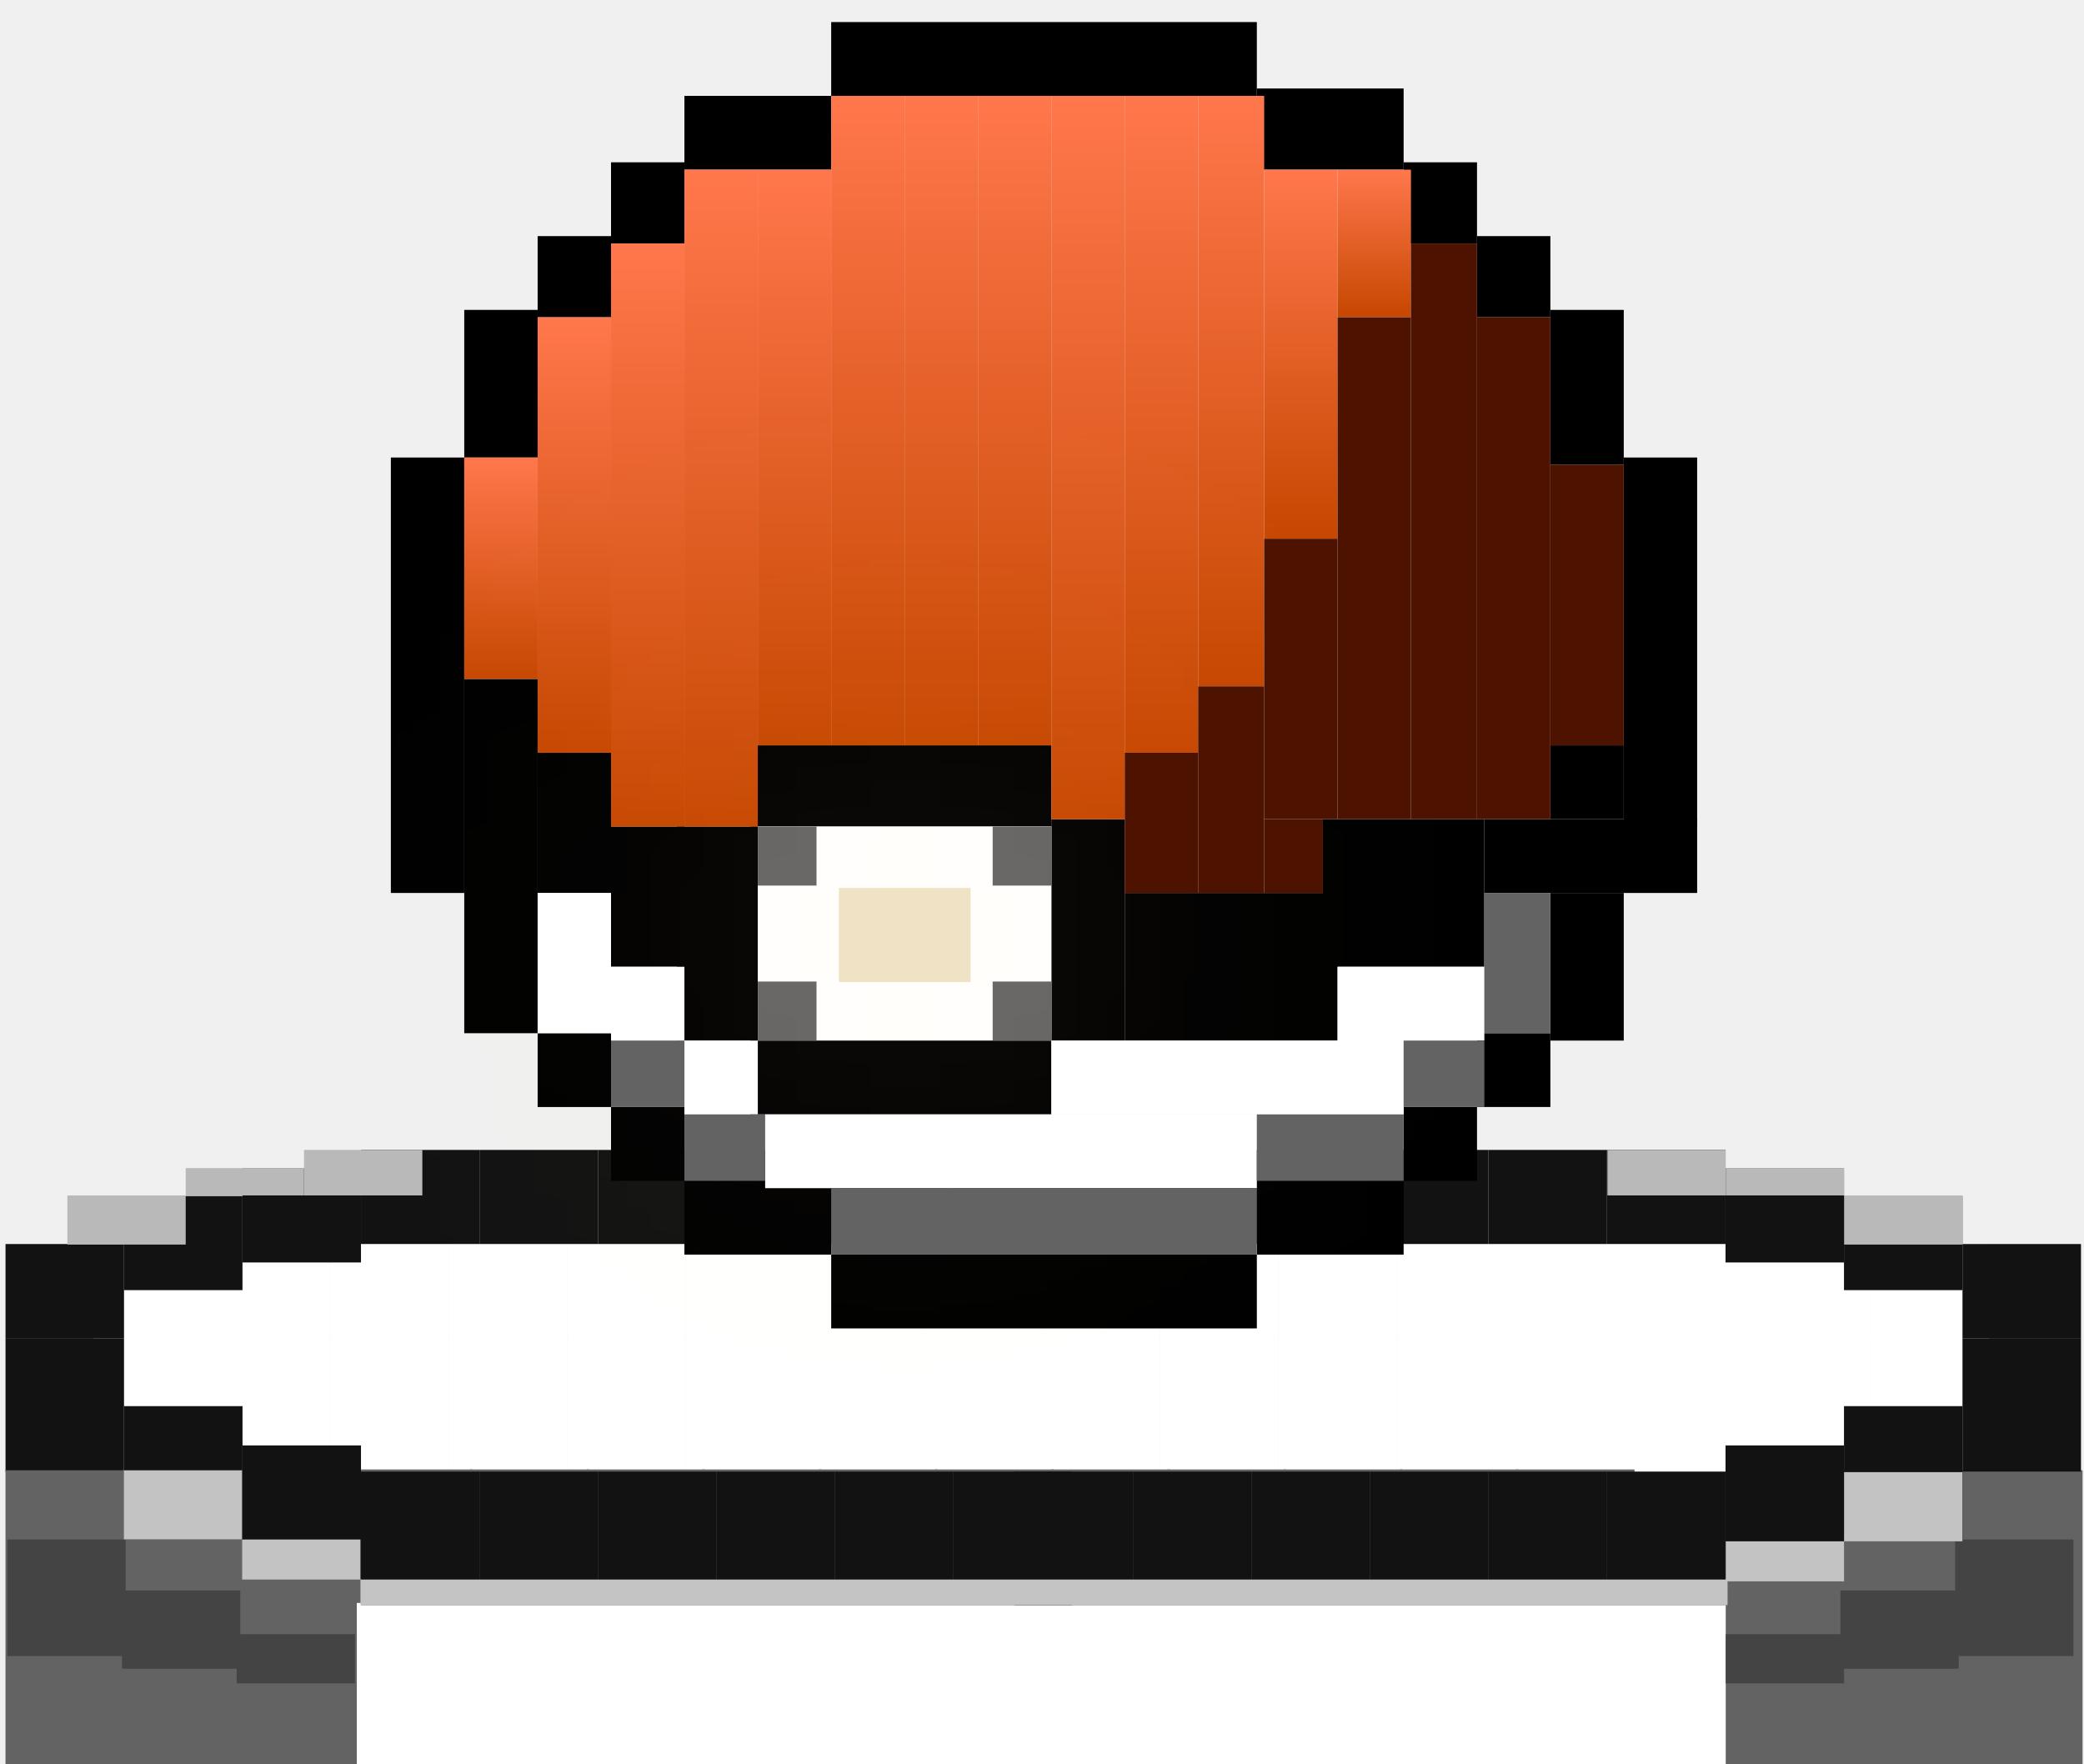
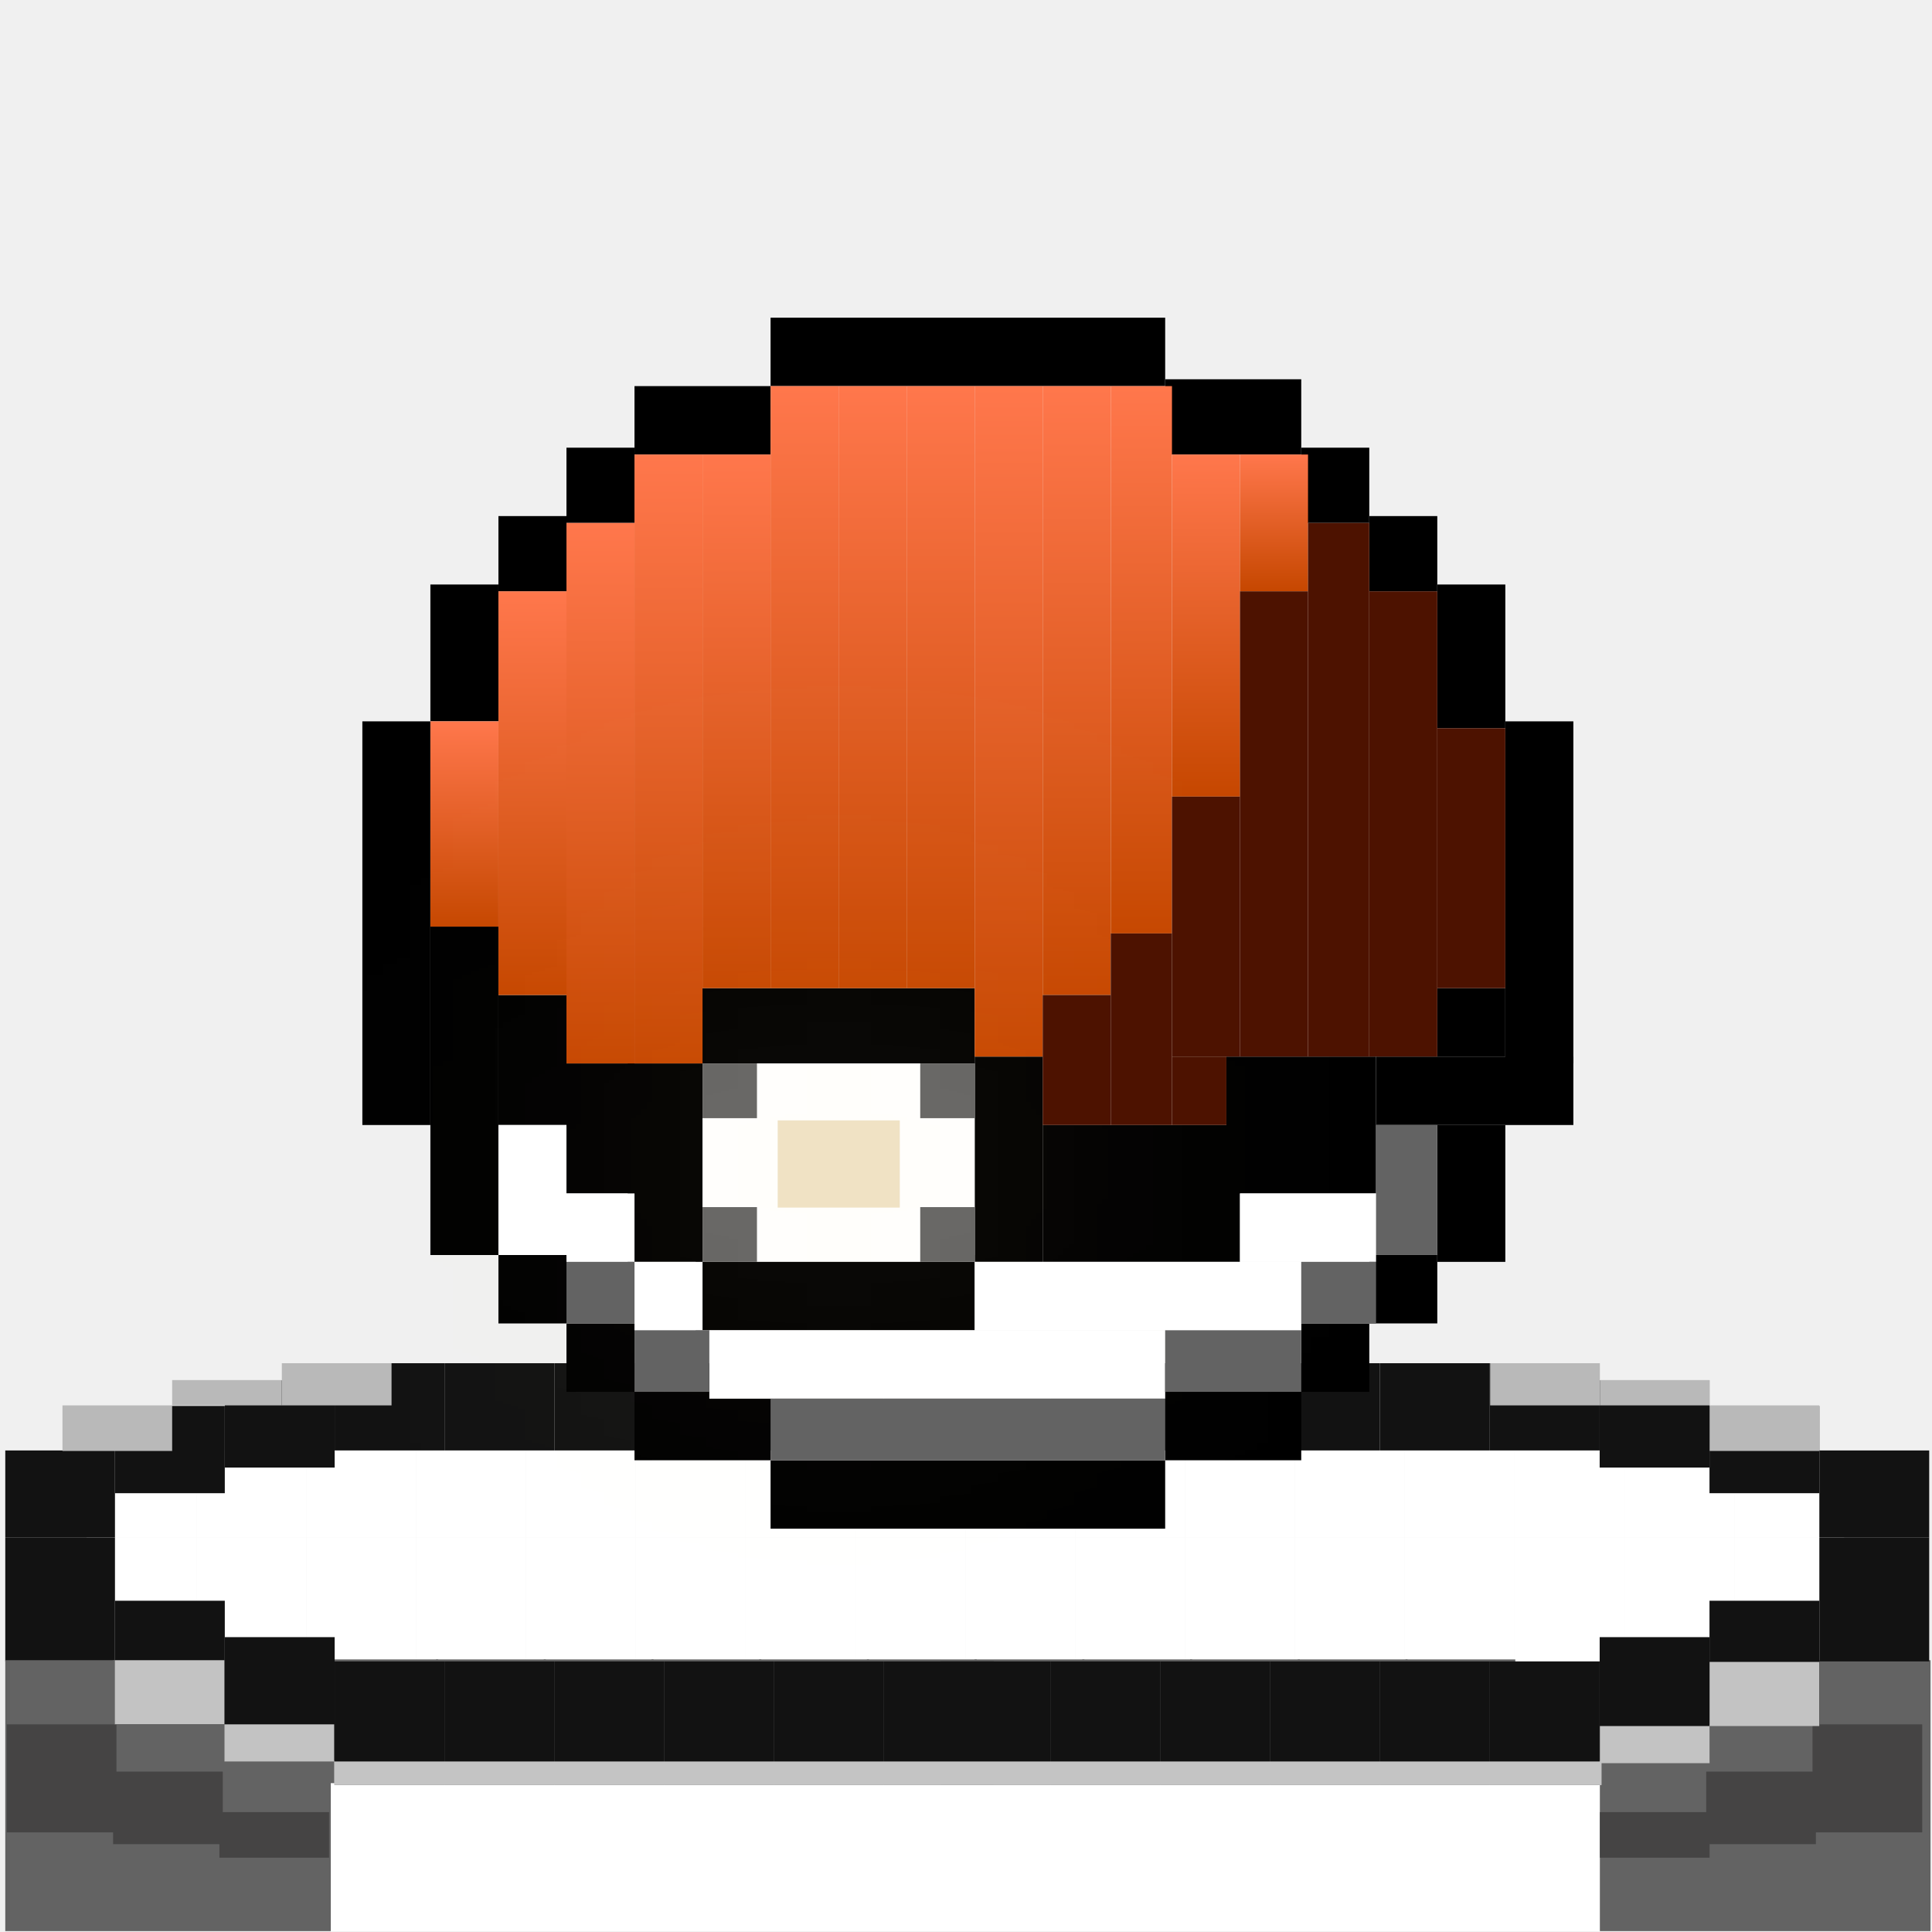
- <svg xmlns="http://www.w3.org/2000/svg" width="65" height="55" viewBox="0 0 65 55" fill="none">
-   <path d="M28.784 41.733H25.088V45.896H28.784V41.733Z" fill="white" />
-   <path d="M32.48 41.733H28.784V45.896H32.48V41.733Z" fill="white" />
-   <path d="M36.175 41.733H32.479V45.896H36.175V41.733Z" fill="white" />
-   <path d="M39.871 41.733H36.175V45.896H39.871V41.733Z" fill="white" />
-   <path d="M43.566 41.733H39.871V45.896H43.566V41.733Z" fill="white" />
-   <path d="M47.262 41.733H43.566V45.896H47.262V41.733Z" fill="white" />
-   <path d="M50.958 41.733H47.262V45.896H50.958V41.733Z" fill="white" />
-   <path d="M54.653 41.733H50.958V45.896H54.653V41.733Z" fill="white" />
-   <path d="M58.349 41.733H54.653V45.896H58.349V41.733Z" fill="white" />
-   <path d="M62.044 41.733H58.349V45.896H62.044V41.733Z" fill="white" />
-   <path d="M25.088 41.733H21.392V45.896H25.088V41.733Z" fill="white" />
-   <path d="M21.392 41.733H17.697V45.896H21.392V41.733Z" fill="white" />
-   <path d="M17.697 41.733H14.001V45.896H17.697V41.733Z" fill="white" />
-   <path d="M14.001 41.733H10.306V45.896H14.001V41.733Z" fill="white" />
-   <path d="M10.306 41.733H6.61V45.896H10.306V41.733Z" fill="white" />
-   <path d="M6.61 41.733H2.914V45.896H6.61V41.733Z" fill="white" />
-   <path d="M3.868 41.733H0.172V45.896H3.868V41.733Z" fill="#121212" />
-   <path d="M53.883 45.856H11.072V55.054H53.883V45.856Z" fill="white" />
-   <path d="M3.862 45.856H0.171V55.054H3.862V45.856Z" fill="#636363" />
-   <path d="M11.129 45.856H7.439V55.054H11.129V45.856Z" fill="#636363" />
-   <path d="M18.364 45.83H14.669V49.992H18.364V45.83Z" fill="#636363" />
-   <path d="M25.613 45.83H21.917V49.992H25.613V45.83Z" fill="#636363" />
-   <path d="M32.861 45.83H29.165V49.992H32.861V45.83Z" fill="#636363" />
-   <path d="M40.109 45.83H36.414V49.992H40.109V45.83Z" fill="#636363" />
-   <path d="M47.357 45.83H43.662V49.992H47.357V45.83Z" fill="#636363" />
-   <path d="M64.955 45.856H58.141V55.225H64.955V45.856Z" fill="#636363" />
-   <path d="M7.495 45.856H3.805V55.054H7.495V45.856Z" fill="#636363" />
-   <path d="M7.495 49.604H3.805V52.045H7.495V49.604Z" fill="#454444" />
-   <path d="M11.072 50.967H7.382V52.5H11.072V50.967Z" fill="#454444" />
-   <path d="M3.918 48.014H0.228V51.648H3.918V48.014Z" fill="#454444" />
-   <path d="M14.74 45.83H11.045V49.992H14.74V45.83Z" fill="#636363" />
-   <path d="M21.988 45.83H18.293V49.992H21.988V45.83Z" fill="#636363" />
-   <path d="M29.237 45.83H25.541V49.992H29.237V45.83Z" fill="#636363" />
-   <path d="M36.485 45.83H32.789V49.992H36.485V45.83Z" fill="#636363" />
-   <path d="M43.733 45.83H40.038V49.992H43.733V45.83Z" fill="#636363" />
-   <path d="M50.981 45.83H47.286V49.992H50.981V45.83Z" fill="#636363" />
-   <path d="M58.255 45.856H53.826V55.054H58.255V45.856Z" fill="#636363" />
-   <path d="M57.403 49.604H61.094V52.045H57.403V49.604Z" fill="#454444" />
-   <path d="M53.826 50.967H57.517V52.5H53.826V50.967Z" fill="#454444" />
-   <path d="M60.98 48.014H64.671V51.648H60.98V48.014Z" fill="#454444" />
-   <path d="M7.564 43.855H3.868V48.018H7.564V43.855Z" fill="#121212" />
-   <path d="M7.552 45.856H3.862V48.014H7.552V45.856Z" fill="#C3C3C3" />
-   <path d="M11.259 45.08H7.563V49.242H11.259V45.08Z" fill="#121212" />
-   <path d="M11.243 48.014H7.552V49.263H11.243V48.014Z" fill="#C3C3C3" />
-   <path d="M14.955 45.896H11.259V50.058H14.955V45.896Z" fill="#121212" />
-   <path d="M18.651 45.896H14.955V50.058H18.651V45.896Z" fill="#121212" />
-   <path d="M22.346 45.896H18.651V50.058H22.346V45.896Z" fill="#121212" />
-   <path d="M26.042 45.896H22.346V50.058H26.042V45.896Z" fill="#121212" />
-   <path d="M29.737 45.896H26.042V50.058H29.737V45.896Z" fill="#121212" />
-   <path d="M33.433 45.896H29.737V50.058H33.433V45.896Z" fill="#121212" />
-   <path d="M61.21 41.733H64.906V45.896H61.21V41.733Z" fill="#121212" />
-   <path d="M57.514 43.855H61.21V48.018H57.514V43.855Z" fill="#121212" />
-   <path d="M53.819 45.08H57.514V49.242H53.819V45.08Z" fill="#121212" />
-   <path d="M50.123 45.896H53.819V50.058H50.123V45.896Z" fill="#121212" />
-   <path d="M46.427 45.896H50.123V50.058H46.427V45.896Z" fill="#121212" />
-   <path d="M42.732 45.896H46.427V50.058H42.732V45.896Z" fill="#121212" />
-   <path d="M39.036 45.896H42.732V50.058H39.036V45.896Z" fill="#121212" />
-   <path d="M35.34 45.896H39.036V50.058H35.34V45.896Z" fill="#121212" />
-   <path d="M31.645 45.896H35.341V50.058H31.645V45.896Z" fill="#121212" />
-   <path d="M53.883 49.263H11.243V50.058H53.883V49.263Z" fill="#C4C4C4" />
-   <path d="M57.517 45.913H61.207V48.071H57.517V45.913Z" fill="#C3C3C3" />
-   <path d="M53.826 48.071H57.517V49.32H53.826V48.071Z" fill="#C3C3C3" />
-   <path d="M28.784 41.733H25.088V38.799H28.784V41.733Z" fill="white" />
-   <path d="M32.479 41.733H28.784V38.799H32.479V41.733Z" fill="white" />
-   <path d="M36.175 41.733H32.479V38.799H36.175V41.733Z" fill="white" />
-   <path d="M39.87 41.733H36.175V38.799H39.87V41.733Z" fill="white" />
-   <path d="M43.566 41.733H39.871V38.799H43.566V41.733Z" fill="white" />
-   <path d="M47.262 41.733H43.566V38.799H47.262V41.733Z" fill="white" />
-   <path d="M50.958 41.733H47.262V38.799H50.958V41.733Z" fill="white" />
-   <path d="M54.653 41.733H50.957V38.799H54.653V41.733Z" fill="white" />
-   <path d="M58.349 41.733H54.653V38.799H58.349V41.733Z" fill="white" />
-   <path d="M62.044 41.733H58.349V38.799H62.044V41.733Z" fill="white" />
-   <path d="M25.088 41.733H21.392V38.799H25.088V41.733Z" fill="white" />
-   <path d="M21.392 41.733H17.697V38.799H21.392V41.733Z" fill="white" />
-   <path d="M17.697 41.733H14.001V38.799H17.697V41.733Z" fill="white" />
-   <path d="M14.001 41.733H10.305V38.799H14.001V41.733Z" fill="white" />
-   <path d="M10.306 41.733H6.61V38.799H10.306V41.733Z" fill="white" />
-   <path d="M6.61 41.733H2.914V38.799H6.61V41.733Z" fill="white" />
-   <path d="M3.868 41.733H0.172V38.799H3.868V41.733Z" fill="#121212" />
-   <path d="M7.563 40.237H3.868V37.302H7.563V40.237Z" fill="#121212" />
-   <path d="M11.259 39.374H7.563V36.439H11.259V39.374Z" fill="#121212" />
-   <path d="M14.955 38.798H11.259V35.864H14.955V38.798Z" fill="#121212" />
-   <path d="M18.651 38.798H14.955V35.864H18.651V38.798Z" fill="#121212" />
-   <path d="M22.346 38.798H18.651V35.864H22.346V38.798Z" fill="#121212" />
-   <path d="M26.042 38.798H22.346V35.864H26.042V38.798Z" fill="#121212" />
-   <path d="M29.737 38.798H26.042V35.864H29.737V38.798Z" fill="#121212" />
-   <path d="M33.433 38.798H29.737V35.864H33.433V38.798Z" fill="#121212" />
-   <path d="M61.21 41.733H64.906V38.799H61.21V41.733Z" fill="#121212" />
-   <path d="M57.514 40.237H61.21V37.302H57.514V40.237Z" fill="#121212" />
-   <path d="M57.517 38.816H61.207V37.283H57.517V38.816Z" fill="#B9B9B9" />
-   <path d="M5.792 38.816H2.101V37.283H5.792V38.816Z" fill="#B9B9B9" />
-   <path d="M53.819 39.374H57.514V36.439H53.819V39.374Z" fill="#121212" />
-   <path d="M53.826 37.283H57.517V36.431H53.826V37.283Z" fill="#B9B9B9" />
-   <path d="M9.483 37.283H5.792V36.431H9.483V37.283Z" fill="#B9B9B9" />
-   <path d="M50.123 38.798H53.819V35.864H50.123V38.798Z" fill="#121212" />
-   <path d="M50.136 37.283H53.826V35.864H50.136V37.283Z" fill="#B9B9B9" />
-   <path d="M13.173 37.283H9.483V35.864H13.173V37.283Z" fill="#B9B9B9" />
-   <path d="M46.427 38.798H50.123V35.864H46.427V38.798Z" fill="#121212" />
-   <path d="M42.732 38.798H46.427V35.864H42.732V38.798Z" fill="#121212" />
-   <path d="M39.036 38.798H42.732V35.864H39.036V38.798Z" fill="#121212" />
-   <path d="M35.34 38.798H39.036V35.864H35.34V38.798Z" fill="#121212" />
-   <path d="M31.645 38.798H35.341V35.864H31.645V38.798Z" fill="#121212" />
-   <path d="M39.201 0.688H25.925V2.99H39.201V0.688Z" fill="black" />
-   <path d="M25.925 2.99H21.347V5.292H25.925V2.99Z" fill="black" />
-   <path d="M21.347 5.062H19.058V7.594H21.347V5.062Z" fill="black" />
-   <path d="M19.058 7.364H16.769V9.896H19.058V7.364Z" fill="black" />
-   <path d="M16.769 9.665H14.48V14.269H16.769V9.665Z" fill="black" />
-   <path d="M14.48 14.269H12.191V27.85H14.48V14.269Z" fill="black" />
-   <path d="M16.769 21.175H14.48V32.224H16.769V21.175Z" fill="black" />
-   <path d="M19.058 23.477H16.769V27.85H19.058V23.477Z" fill="black" />
-   <path d="M21.347 25.778H19.058V30.152H21.347V25.778Z" fill="black" />
-   <path d="M32.792 23.246H23.407V25.778H32.792V23.246Z" fill="black" />
-   <path d="M32.792 32.224H23.407V34.756H32.792V32.224Z" fill="black" />
-   <path d="M35.081 25.548H32.792V32.454H35.081V25.548Z" fill="black" />
-   <path d="M46.296 25.548H41.261V30.152H46.296V25.548Z" fill="black" />
-   <path d="M52.934 25.548H46.296V27.85H52.934V25.548Z" fill="black" />
-   <path d="M50.645 27.85H48.356V32.454H50.645V27.85Z" fill="black" />
-   <path d="M52.934 14.269H50.645V25.778H52.934V14.269Z" fill="black" />
-   <path d="M50.645 23.246H48.356V25.548H50.645V23.246Z" fill="black" />
-   <path d="M48.356 32.223H46.068V34.525H48.356V32.223Z" fill="black" />
-   <path d="M19.058 32.224H16.769V34.526H19.058V32.224Z" fill="black" />
-   <path d="M46.068 34.525H43.779V36.827H46.068V34.525Z" fill="black" />
-   <path d="M21.347 34.525H19.058V36.827H21.347V34.525Z" fill="black" />
-   <path d="M43.779 36.827H39.201V39.129H43.779V36.827Z" fill="black" />
-   <path d="M25.925 36.827H21.347V39.129H25.925V36.827Z" fill="black" />
-   <path d="M39.201 39.129H25.925V41.431H39.201V39.129Z" fill="black" />
-   <path d="M50.645 9.665H48.356V14.499H50.645V9.665Z" fill="black" />
-   <path d="M48.356 7.364H46.068V9.896H48.356V7.364Z" fill="black" />
-   <path d="M46.068 5.062H43.779V7.594H46.068V5.062Z" fill="black" />
-   <path d="M43.779 2.76H39.201V5.292H43.779V2.76Z" fill="black" />
-   <path d="M41.718 27.85H35.081V32.454H41.718V27.85Z" fill="black" />
-   <path d="M23.636 25.778H21.118V32.454H23.636V25.778Z" fill="black" />
-   <path d="M16.769 14.269H14.48V21.175H16.769V14.269Z" fill="url(#paint0_linear_356_6381)" />
-   <path d="M19.058 9.896H16.769V23.477H19.058V9.896Z" fill="url(#paint1_linear_356_6381)" />
-   <path d="M21.347 7.594H19.058V25.778H21.347V7.594Z" fill="url(#paint2_linear_356_6381)" />
-   <path d="M23.636 5.292H21.347V25.778H23.636V5.292Z" fill="url(#paint3_linear_356_6381)" />
-   <path d="M25.925 5.292H23.636V23.246H25.925V5.292Z" fill="url(#paint4_linear_356_6381)" />
-   <path d="M28.214 2.99H25.925V23.246H28.214V2.99Z" fill="url(#paint5_linear_356_6381)" />
-   <path d="M30.503 2.99H28.214V23.246H30.503V2.99Z" fill="url(#paint6_linear_356_6381)" />
-   <path d="M32.792 2.99H30.503V23.246H32.792V2.99Z" fill="url(#paint7_linear_356_6381)" />
-   <path d="M35.081 2.99H32.792V25.548H35.081V2.99Z" fill="url(#paint8_linear_356_6381)" />
-   <path d="M37.37 2.99H35.081V23.477H37.37V2.99Z" fill="url(#paint9_linear_356_6381)" />
-   <path d="M39.43 2.99H37.37V21.405H39.43V2.99Z" fill="url(#paint10_linear_356_6381)" />
-   <path d="M41.719 5.292H39.43V16.801H41.719V5.292Z" fill="url(#paint11_linear_356_6381)" />
-   <path d="M44.008 5.292H41.719V9.896H44.008V5.292Z" fill="url(#paint12_linear_356_6381)" />
-   <path d="M32.792 25.778H23.636V32.454H32.792V25.778Z" fill="white" />
-   <path d="M25.467 25.778H23.636V27.62H25.467V25.778Z" fill="#636363" />
-   <path d="M32.792 25.778H30.961V27.62H32.792V25.778Z" fill="#636363" />
-   <path d="M32.792 30.612H30.961V32.454H32.792V30.612Z" fill="#636363" />
-   <path d="M25.467 30.612H23.636V32.454H25.467V30.612Z" fill="#636363" />
-   <g filter="url(#filter0_d_356_6381)">
-     <path d="M30.273 27.693H26.164V30.629H30.273V27.693Z" fill="#F0E2C4" />
+ <svg xmlns="http://www.w3.org/2000/svg" width="65" height="65" viewBox="0 0 65 65" fill="none">
+   <mask id="mask0_52_2871" style="mask-type:luminance" maskUnits="userSpaceOnUse" x="0" y="0" width="65" height="65">
+     <path d="M64.955 0.186H0.171V64.97H64.955V0.186Z" fill="white" />
+   </mask>
+   <g mask="url(#mask0_52_2871)">
+     <path d="M28.784 51.733H25.088V55.896H28.784V51.733Z" fill="white" />
+     <path d="M32.479 51.733H28.784V55.896H32.479V51.733Z" fill="white" />
+     <path d="M36.175 51.733H32.479V55.896H36.175V51.733Z" fill="white" />
+     <path d="M39.871 51.733H36.175V55.896H39.871V51.733Z" fill="white" />
+     <path d="M43.566 51.733H39.87V55.896H43.566V51.733Z" fill="white" />
+     <path d="M47.262 51.733H43.566V55.896H47.262V51.733Z" fill="white" />
+     <path d="M50.958 51.733H47.262V55.896H50.958V51.733Z" fill="white" />
+     <path d="M54.653 51.733H50.958V55.896H54.653V51.733Z" fill="white" />
+     <path d="M58.349 51.733H54.653V55.896H58.349V51.733Z" fill="white" />
+     <path d="M62.044 51.733H58.349V55.896H62.044V51.733Z" fill="white" />
+     <path d="M25.088 51.733H21.392V55.896H25.088V51.733Z" fill="white" />
+     <path d="M21.392 51.733H17.697V55.896H21.392V51.733Z" fill="white" />
+     <path d="M17.697 51.733H14.001V55.896H17.697V51.733Z" fill="white" />
+     <path d="M14.001 51.733H10.306V55.896H14.001V51.733Z" fill="white" />
+     <path d="M10.305 51.733H6.61V55.896H10.305V51.733Z" fill="white" />
+     <path d="M6.61 51.733H2.914V55.896H6.61V51.733Z" fill="white" />
+     <path d="M3.868 51.733H0.172V55.896H3.868V51.733Z" fill="#121212" />
+     <path d="M53.883 55.856H11.072V65.055H53.883V55.856Z" fill="white" />
+     <path d="M3.862 55.856H0.171V65.055H3.862V55.856Z" fill="#636363" />
+     <path d="M11.129 55.856H7.439V65.055H11.129V55.856Z" fill="#636363" />
+     <path d="M18.364 55.83H14.669V59.992H18.364V55.83Z" fill="#636363" />
+     <path d="M25.613 55.83H21.917V59.992H25.613V55.83Z" fill="#636363" />
+     <path d="M32.861 55.83H29.165V59.992H32.861V55.83Z" fill="#636363" />
+     <path d="M40.109 55.83H36.413V59.992H40.109V55.83Z" fill="#636363" />
+     <path d="M47.357 55.83H43.662V59.992H47.357V55.83Z" fill="#636363" />
+     <path d="M64.954 55.856H58.141V65.225H64.954V55.856Z" fill="#636363" />
+     <path d="M7.495 55.856H3.805V65.055H7.495V55.856Z" fill="#636363" />
+     <path d="M7.495 59.604H3.805V62.045H7.495V59.604Z" fill="#454444" />
+     <path d="M11.072 60.967H7.382V62.5H11.072V60.967Z" fill="#454444" />
+     <path d="M3.918 58.014H0.228V61.648H3.918V58.014Z" fill="#454444" />
+     <path d="M14.74 55.83H11.045V59.992H14.74V55.83Z" fill="#636363" />
+     <path d="M21.988 55.83H18.293V59.992H21.988V55.83Z" fill="#636363" />
+     <path d="M29.237 55.83H25.541V59.992H29.237V55.83Z" fill="#636363" />
+     <path d="M36.485 55.83H32.789V59.992H36.485V55.83Z" fill="#636363" />
+     <path d="M43.733 55.83H40.038V59.992H43.733V55.83Z" fill="#636363" />
+     <path d="M50.981 55.83H47.286V59.992H50.981V55.83Z" fill="#636363" />
+     <path d="M58.255 55.856H53.826V65.055H58.255V55.856Z" fill="#636363" />
+     <path d="M57.403 59.604H61.094V62.045H57.403V59.604Z" fill="#454444" />
+     <path d="M53.826 60.967H57.517V62.5H53.826V60.967Z" fill="#454444" />
+     <path d="M60.98 58.014H64.671V61.648H60.98V58.014Z" fill="#454444" />
+     <path d="M7.563 53.855H3.868V58.018H7.563V53.855Z" fill="#121212" />
+     <path d="M7.552 55.856H3.862V58.014H7.552V55.856Z" fill="#C3C3C3" />
+     <path d="M11.259 55.08H7.563V59.242H11.259V55.08Z" fill="#121212" />
+     <path d="M11.243 58.014H7.552V59.263H11.243V58.014Z" fill="#C3C3C3" />
+     <path d="M14.955 55.896H11.259V60.058H14.955V55.896Z" fill="#121212" />
+     <path d="M18.651 55.896H14.955V60.058H18.651V55.896Z" fill="#121212" />
+     <path d="M22.346 55.896H18.651V60.058H22.346V55.896Z" fill="#121212" />
+     <path d="M26.042 55.896H22.346V60.058H26.042V55.896Z" fill="#121212" />
+     <path d="M29.737 55.896H26.042V60.058H29.737V55.896Z" fill="#121212" />
+     <path d="M33.433 55.896H29.737V60.058H33.433V55.896Z" fill="#121212" />
+     <path d="M61.21 51.733H64.906V55.896H61.21V51.733Z" fill="#121212" />
+     <path d="M57.514 53.855H61.21V58.018H57.514V53.855Z" fill="#121212" />
+     <path d="M53.819 55.08H57.514V59.242H53.819V55.08Z" fill="#121212" />
+     <path d="M50.123 55.896H53.819V60.058H50.123V55.896Z" fill="#121212" />
+     <path d="M46.427 55.896H50.123V60.058H46.427V55.896Z" fill="#121212" />
+     <path d="M42.732 55.896H46.427V60.058H42.732V55.896Z" fill="#121212" />
+     <path d="M39.036 55.896H42.732V60.058H39.036V55.896Z" fill="#121212" />
+     <path d="M35.34 55.896H39.036V60.058H35.34V55.896Z" fill="#121212" />
+     <path d="M31.645 55.896H35.34V60.058H31.645V55.896Z" fill="#121212" />
+     <path d="M53.883 59.263H11.243V60.058H53.883V59.263Z" fill="#C4C4C4" />
+     <path d="M57.517 55.913H61.207V58.071H57.517V55.913Z" fill="#C3C3C3" />
+     <path d="M53.826 58.071H57.517V59.32H53.826V58.071Z" fill="#C3C3C3" />
+     <path d="M28.784 51.733H25.088V48.799H28.784V51.733Z" fill="white" />
+     <path d="M32.479 51.733H28.784V48.799H32.479V51.733Z" fill="white" />
+     <path d="M36.175 51.733H32.479V48.799H36.175V51.733Z" fill="white" />
+     <path d="M39.87 51.733H36.175V48.799H39.87V51.733Z" fill="white" />
+     <path d="M43.566 51.733H39.87V48.799H43.566V51.733Z" fill="white" />
+     <path d="M47.262 51.733H43.566V48.799H47.262V51.733Z" fill="white" />
+     <path d="M50.958 51.733H47.262V48.799H50.958V51.733Z" fill="white" />
+     <path d="M54.653 51.733H50.957V48.799H54.653V51.733Z" fill="white" />
+     <path d="M58.349 51.733H54.653V48.799H58.349V51.733Z" fill="white" />
+     <path d="M62.044 51.733H58.349V48.799H62.044V51.733Z" fill="white" />
+     <path d="M25.088 51.733H21.392V48.799H25.088V51.733Z" fill="white" />
+     <path d="M21.392 51.733H17.697V48.799H21.392V51.733Z" fill="white" />
+     <path d="M17.697 51.733H14.001V48.799H17.697V51.733Z" fill="white" />
+     <path d="M14.001 51.733H10.305V48.799H14.001V51.733Z" fill="white" />
+     <path d="M10.305 51.733H6.61V48.799H10.305V51.733Z" fill="white" />
+     <path d="M6.61 51.733H2.914V48.799H6.61V51.733Z" fill="white" />
+     <path d="M3.868 51.733H0.172V48.799H3.868V51.733Z" fill="#121212" />
+     <path d="M7.563 50.237H3.868V47.302H7.563V50.237Z" fill="#121212" />
+     <path d="M11.259 49.374H7.563V46.439H11.259V49.374Z" fill="#121212" />
+     <path d="M14.955 48.798H11.259V45.864H14.955V48.798Z" fill="#121212" />
+     <path d="M18.65 48.798H14.955V45.864H18.65V48.798Z" fill="#121212" />
+     <path d="M22.346 48.798H18.65V45.864H22.346V48.798Z" fill="#121212" />
+     <path d="M26.041 48.798H22.346V45.864H26.041V48.798Z" fill="#121212" />
+     <path d="M29.737 48.798H26.042V45.864H29.737V48.798Z" fill="#121212" />
+     <path d="M33.433 48.798H29.737V45.864H33.433V48.798Z" fill="#121212" />
+     <path d="M61.21 51.733H64.906V48.799H61.21V51.733Z" fill="#121212" />
+     <path d="M57.514 50.237H61.21V47.302H57.514V50.237Z" fill="#121212" />
+     <path d="M57.517 48.816H61.207V47.283H57.517V48.816Z" fill="#B9B9B9" />
+     <path d="M5.792 48.816H2.101V47.283H5.792V48.816Z" fill="#B9B9B9" />
+     <path d="M53.819 49.374H57.514V46.439H53.819V49.374Z" fill="#121212" />
+     <path d="M53.826 47.283H57.517V46.431H53.826V47.283Z" fill="#B9B9B9" />
+     <path d="M9.482 47.283H5.792V46.431H9.482V47.283Z" fill="#B9B9B9" />
+     <path d="M50.123 48.798H53.819V45.864H50.123V48.798Z" fill="#121212" />
+     <path d="M50.135 47.283H53.826V45.864H50.135V47.283Z" fill="#B9B9B9" />
+     <path d="M13.173 47.283H9.482V45.864H13.173V47.283Z" fill="#B9B9B9" />
+     <path d="M46.427 48.798H50.123V45.864H46.427V48.798Z" fill="#121212" />
+     <path d="M42.732 48.798H46.427V45.864H42.732V48.798Z" fill="#121212" />
+     <path d="M39.036 48.798H42.732V45.864H39.036V48.798Z" fill="#121212" />
+     <path d="M35.34 48.798H39.036V45.864H35.34V48.798Z" fill="#121212" />
+     <path d="M31.645 48.798H35.34V45.864H31.645V48.798Z" fill="#121212" />
+     <path d="M39.201 10.688H25.925V12.99H39.201V10.688Z" fill="black" />
+     <path d="M25.925 12.99H21.347V15.292H25.925V12.99Z" fill="black" />
+     <path d="M21.347 15.062H19.058V17.594H21.347V15.062Z" fill="black" />
+     <path d="M19.058 17.363H16.769V19.896H19.058V17.363Z" fill="black" />
+     <path d="M16.769 19.665H14.48V24.269H16.769V19.665Z" fill="black" />
+     <path d="M14.48 24.269H12.191V37.85H14.48V24.269Z" fill="black" />
+     <path d="M16.769 31.175H14.48V42.224H16.769V31.175Z" fill="black" />
+     <path d="M19.058 33.477H16.769V37.85H19.058V33.477Z" fill="black" />
+     <path d="M21.347 35.778H19.058V40.152H21.347V35.778Z" fill="black" />
+     <path d="M32.792 33.246H23.407V35.778H32.792V33.246Z" fill="black" />
+     <path d="M32.792 42.224H23.407V44.756H32.792V42.224Z" fill="black" />
+     <path d="M35.081 35.548H32.792V42.454H35.081V35.548Z" fill="black" />
+     <path d="M46.296 35.548H41.261V40.152H46.296V35.548Z" fill="black" />
+     <path d="M52.934 35.548H46.296V37.85H52.934V35.548Z" fill="black" />
+     <path d="M50.645 37.85H48.356V42.454H50.645V37.85Z" fill="black" />
+     <path d="M52.934 24.269H50.645V35.778H52.934V24.269Z" fill="black" />
+     <path d="M50.645 33.246H48.356V35.548H50.645V33.246Z" fill="black" />
+     <path d="M48.356 42.223H46.068V44.525H48.356V42.223Z" fill="black" />
+     <path d="M19.058 42.224H16.769V44.526H19.058V42.224Z" fill="black" />
+     <path d="M46.068 44.525H43.779V46.827H46.068V44.525Z" fill="black" />
+     <path d="M21.347 44.525H19.058V46.827H21.347V44.525Z" fill="black" />
+     <path d="M43.779 46.827H39.201V49.129H43.779V46.827Z" fill="black" />
+     <path d="M25.925 46.827H21.347V49.129H25.925V46.827Z" fill="black" />
+     <path d="M39.201 49.129H25.925V51.431H39.201V49.129Z" fill="black" />
+     <path d="M50.645 19.665H48.356V24.499H50.645V19.665Z" fill="black" />
+     <path d="M48.356 17.363H46.068V19.896H48.356V17.363Z" fill="black" />
+     <path d="M46.068 15.062H43.779V17.594H46.068V15.062Z" fill="black" />
+     <path d="M43.779 12.76H39.201V15.292H43.779V12.76Z" fill="black" />
+     <path d="M41.718 37.85H35.081V42.454H41.718V37.85Z" fill="black" />
+     <path d="M23.636 35.778H21.118V42.454H23.636V35.778Z" fill="black" />
+     <path d="M16.769 24.269H14.48V31.175H16.769V24.269Z" fill="url(#paint0_linear_52_2871)" />
+     <path d="M19.058 19.895H16.769V33.476H19.058V19.895Z" fill="url(#paint1_linear_52_2871)" />
+     <path d="M21.347 17.594H19.058V35.778H21.347V17.594Z" fill="url(#paint2_linear_52_2871)" />
+     <path d="M23.636 15.292H21.347V35.778H23.636V15.292Z" fill="url(#paint3_linear_52_2871)" />
+     <path d="M25.925 15.292H23.636V33.246H25.925V15.292Z" fill="url(#paint4_linear_52_2871)" />
+     <path d="M28.214 12.99H25.925V33.246H28.214V12.99Z" fill="url(#paint5_linear_52_2871)" />
+     <path d="M30.503 12.99H28.214V33.246H30.503V12.99Z" fill="url(#paint6_linear_52_2871)" />
+     <path d="M32.792 12.99H30.503V33.246H32.792V12.99Z" fill="url(#paint7_linear_52_2871)" />
+     <path d="M35.081 12.99H32.792V35.548H35.081V12.99Z" fill="url(#paint8_linear_52_2871)" />
+     <path d="M37.369 12.99H35.081V33.477H37.369V12.99Z" fill="url(#paint9_linear_52_2871)" />
+     <path d="M39.43 12.99H37.37V31.405H39.43V12.99Z" fill="url(#paint10_linear_52_2871)" />
+     <path d="M41.719 15.292H39.43V26.801H41.719V15.292Z" fill="url(#paint11_linear_52_2871)" />
+     <path d="M44.007 15.292H41.718V19.896H44.007V15.292Z" fill="url(#paint12_linear_52_2871)" />
+     <path d="M32.792 35.778H23.636V42.454H32.792V35.778Z" fill="white" />
+     <path d="M25.467 35.778H23.636V37.62H25.467V35.778Z" fill="#636363" />
+     <path d="M32.792 35.778H30.96V37.62H32.792V35.778Z" fill="#636363" />
+     <path d="M32.792 40.612H30.96V42.454H32.792V40.612Z" fill="#636363" />
+     <path d="M25.467 40.612H23.636V42.454H25.467V40.612Z" fill="#636363" />
+     <g filter="url(#filter0_d_52_2871)">
+       <path d="M30.273 37.693H26.164V40.629H30.273V37.693Z" fill="#F0E2C4" />
+     </g>
+     <path d="M19.058 37.85H16.769V42.223H19.058V37.85Z" fill="white" />
+     <path d="M21.347 40.152H19.058V42.454H21.347V40.152Z" fill="white" />
+     <path d="M23.636 42.454H21.347V44.755H23.636V42.454Z" fill="white" />
+     <path d="M39.201 44.756H23.865V47.057H39.201V44.756Z" fill="white" />
+     <path d="M43.778 42.454H32.792V44.755H43.778V42.454Z" fill="white" />
+     <path d="M46.296 40.152H41.718V42.454H46.296V40.152Z" fill="white" />
+     <path d="M21.347 42.454H19.058V44.525H21.347V42.454Z" fill="#636363" />
+     <path d="M23.865 44.756H21.347V46.827H23.865V44.756Z" fill="#636363" />
+     <path d="M39.201 47.057H25.925V49.129H39.201V47.057Z" fill="#636363" />
+     <path d="M43.779 44.756H39.201V46.827H43.779V44.756Z" fill="#636363" />
+     <path d="M46.296 42.454H43.779V44.525H46.296V42.454Z" fill="#636363" />
+     <path d="M48.356 37.85H46.296V42.223H48.356V37.85Z" fill="#636363" />
+     <path d="M37.37 33.477H35.081V37.85H37.37V33.477Z" fill="#4D1200" />
+     <path d="M39.43 31.405H37.37V37.85H39.43V31.405Z" fill="#4D1200" />
+     <path d="M41.719 26.801H39.43V35.548H41.719V26.801Z" fill="#4D1200" />
+     <path d="M44.007 19.895H41.718V35.548H44.007V19.895Z" fill="#4D1200" />
+     <path d="M46.067 17.594H44.007V35.548H46.067V17.594Z" fill="#4D1200" />
+     <path d="M48.356 19.895H46.068V35.548H48.356V19.895Z" fill="#4D1200" />
+     <path d="M50.645 24.499H48.356V33.246H50.645V24.499Z" fill="#4D1200" />
+     <path d="M41.261 35.548H39.43V37.85H41.261V35.548Z" fill="#4D1200" />
  </g>
-   <path d="M19.058 27.85H16.769V32.223H19.058V27.85Z" fill="white" />
-   <path d="M21.347 30.152H19.058V32.454H21.347V30.152Z" fill="white" />
-   <path d="M23.636 32.454H21.347V34.755H23.636V32.454Z" fill="white" />
-   <path d="M39.201 34.756H23.865V37.057H39.201V34.756Z" fill="white" />
-   <path d="M43.779 32.454H32.792V34.755H43.779V32.454Z" fill="white" />
-   <path d="M46.297 30.152H41.719V32.454H46.297V30.152Z" fill="white" />
-   <path d="M21.347 32.454H19.058V34.525H21.347V32.454Z" fill="#636363" />
-   <path d="M23.865 34.756H21.347V36.827H23.865V34.756Z" fill="#636363" />
-   <path d="M39.201 37.057H25.925V39.129H39.201V37.057Z" fill="#636363" />
-   <path d="M43.779 34.756H39.201V36.827H43.779V34.756Z" fill="#636363" />
-   <path d="M46.297 32.454H43.779V34.525H46.297V32.454Z" fill="#636363" />
-   <path d="M48.356 27.85H46.296V32.223H48.356V27.85Z" fill="#636363" />
-   <path d="M37.37 23.477H35.081V27.85H37.37V23.477Z" fill="#4D1200" />
-   <path d="M39.43 21.405H37.37V27.85H39.43V21.405Z" fill="#4D1200" />
-   <path d="M41.719 16.801H39.43V25.548H41.719V16.801Z" fill="#4D1200" />
-   <path d="M44.008 9.896H41.719V25.548H44.008V9.896Z" fill="#4D1200" />
-   <path d="M46.068 7.594H44.007V25.548H46.068V7.594Z" fill="#4D1200" />
-   <path d="M48.356 9.896H46.068V25.548H48.356V9.896Z" fill="#4D1200" />
-   <path d="M50.645 14.499H48.356V23.246H50.645V14.499Z" fill="#4D1200" />
-   <path d="M41.261 25.548H39.43V27.85H41.261V25.548Z" fill="#4D1200" />
  <defs>
-     <filter id="filter0_d_356_6381" x="-0.442" y="1.088" width="57.321" height="56.147" filterUnits="userSpaceOnUse" color-interpolation-filters="sRGB">
+     <filter id="filter0_d_52_2871" x="-0.442" y="11.088" width="57.321" height="56.147" filterUnits="userSpaceOnUse" color-interpolation-filters="sRGB">
      <feFlood flood-opacity="0" result="BackgroundImageFix" />
      <feColorMatrix in="SourceAlpha" type="matrix" values="0 0 0 0 0 0 0 0 0 0 0 0 0 0 0 0 0 0 127 0" result="hardAlpha" />
      <feOffset />
      <feGaussianBlur stdDeviation="13.303" />
      <feComposite in2="hardAlpha" operator="out" />
      <feColorMatrix type="matrix" values="0 0 0 0 0.975 0 0 0 0 0.865 0 0 0 0 0.63 0 0 0 1 0" />
-       <feBlend mode="normal" in2="BackgroundImageFix" result="effect1_dropShadow_356_6381" />
-       <feBlend mode="normal" in="SourceGraphic" in2="effect1_dropShadow_356_6381" result="shape" />
+       <feBlend mode="normal" in2="BackgroundImageFix" result="effect1_dropShadow_52_2871" />
+       <feBlend mode="normal" in="SourceGraphic" in2="effect1_dropShadow_52_2871" result="shape" />
    </filter>
-     <linearGradient id="paint0_linear_356_6381" x1="15.625" y1="14.269" x2="15.625" y2="21.175" gradientUnits="userSpaceOnUse">
-       <stop stop-color="#FF774C" />
-       <stop offset="1" stop-color="#C64700" />
-     </linearGradient>
-     <linearGradient id="paint1_linear_356_6381" x1="17.914" y1="9.896" x2="17.914" y2="23.477" gradientUnits="userSpaceOnUse">
-       <stop stop-color="#FF774C" />
-       <stop offset="1" stop-color="#C64700" />
-     </linearGradient>
-     <linearGradient id="paint2_linear_356_6381" x1="20.203" y1="7.594" x2="20.203" y2="25.778" gradientUnits="userSpaceOnUse">
-       <stop stop-color="#FF774C" />
-       <stop offset="1" stop-color="#C64700" />
-     </linearGradient>
-     <linearGradient id="paint3_linear_356_6381" x1="22.492" y1="5.292" x2="22.492" y2="25.778" gradientUnits="userSpaceOnUse">
-       <stop stop-color="#FF774C" />
-       <stop offset="1" stop-color="#C64700" />
-     </linearGradient>
-     <linearGradient id="paint4_linear_356_6381" x1="24.78" y1="5.292" x2="24.78" y2="23.246" gradientUnits="userSpaceOnUse">
-       <stop stop-color="#FF774C" />
-       <stop offset="1" stop-color="#C64700" />
-     </linearGradient>
-     <linearGradient id="paint5_linear_356_6381" x1="27.069" y1="2.99" x2="27.069" y2="23.246" gradientUnits="userSpaceOnUse">
-       <stop stop-color="#FF774C" />
-       <stop offset="1" stop-color="#C64700" />
-     </linearGradient>
-     <linearGradient id="paint6_linear_356_6381" x1="29.358" y1="2.99" x2="29.358" y2="23.246" gradientUnits="userSpaceOnUse">
-       <stop stop-color="#FF774C" />
-       <stop offset="1" stop-color="#C64700" />
-     </linearGradient>
-     <linearGradient id="paint7_linear_356_6381" x1="31.647" y1="2.99" x2="31.647" y2="23.246" gradientUnits="userSpaceOnUse">
-       <stop stop-color="#FF774C" />
-       <stop offset="1" stop-color="#C64700" />
-     </linearGradient>
-     <linearGradient id="paint8_linear_356_6381" x1="33.936" y1="2.99" x2="33.936" y2="25.548" gradientUnits="userSpaceOnUse">
-       <stop stop-color="#FF774C" />
-       <stop offset="1" stop-color="#C64700" />
-     </linearGradient>
-     <linearGradient id="paint9_linear_356_6381" x1="36.225" y1="2.99" x2="36.225" y2="23.476" gradientUnits="userSpaceOnUse">
-       <stop stop-color="#FF774C" />
-       <stop offset="1" stop-color="#C64700" />
-     </linearGradient>
-     <linearGradient id="paint10_linear_356_6381" x1="38.4" y1="2.99" x2="38.4" y2="21.405" gradientUnits="userSpaceOnUse">
-       <stop stop-color="#FF774C" />
-       <stop offset="1" stop-color="#C64700" />
-     </linearGradient>
-     <linearGradient id="paint11_linear_356_6381" x1="40.574" y1="5.292" x2="40.574" y2="16.801" gradientUnits="userSpaceOnUse">
-       <stop stop-color="#FF774C" />
-       <stop offset="1" stop-color="#C64700" />
-     </linearGradient>
-     <linearGradient id="paint12_linear_356_6381" x1="42.863" y1="5.292" x2="42.863" y2="9.896" gradientUnits="userSpaceOnUse">
+     <linearGradient id="paint0_linear_52_2871" x1="15.625" y1="24.269" x2="15.625" y2="31.175" gradientUnits="userSpaceOnUse">
+       <stop stop-color="#FF774C" />
+       <stop offset="1" stop-color="#C64700" />
+     </linearGradient>
+     <linearGradient id="paint1_linear_52_2871" x1="17.914" y1="19.895" x2="17.914" y2="33.477" gradientUnits="userSpaceOnUse">
+       <stop stop-color="#FF774C" />
+       <stop offset="1" stop-color="#C64700" />
+     </linearGradient>
+     <linearGradient id="paint2_linear_52_2871" x1="20.203" y1="17.594" x2="20.203" y2="35.778" gradientUnits="userSpaceOnUse">
+       <stop stop-color="#FF774C" />
+       <stop offset="1" stop-color="#C64700" />
+     </linearGradient>
+     <linearGradient id="paint3_linear_52_2871" x1="22.492" y1="15.292" x2="22.492" y2="35.778" gradientUnits="userSpaceOnUse">
+       <stop stop-color="#FF774C" />
+       <stop offset="1" stop-color="#C64700" />
+     </linearGradient>
+     <linearGradient id="paint4_linear_52_2871" x1="24.78" y1="15.292" x2="24.78" y2="33.246" gradientUnits="userSpaceOnUse">
+       <stop stop-color="#FF774C" />
+       <stop offset="1" stop-color="#C64700" />
+     </linearGradient>
+     <linearGradient id="paint5_linear_52_2871" x1="27.069" y1="12.99" x2="27.069" y2="33.246" gradientUnits="userSpaceOnUse">
+       <stop stop-color="#FF774C" />
+       <stop offset="1" stop-color="#C64700" />
+     </linearGradient>
+     <linearGradient id="paint6_linear_52_2871" x1="29.358" y1="12.99" x2="29.358" y2="33.246" gradientUnits="userSpaceOnUse">
+       <stop stop-color="#FF774C" />
+       <stop offset="1" stop-color="#C64700" />
+     </linearGradient>
+     <linearGradient id="paint7_linear_52_2871" x1="31.647" y1="12.99" x2="31.647" y2="33.246" gradientUnits="userSpaceOnUse">
+       <stop stop-color="#FF774C" />
+       <stop offset="1" stop-color="#C64700" />
+     </linearGradient>
+     <linearGradient id="paint8_linear_52_2871" x1="33.936" y1="12.99" x2="33.936" y2="35.548" gradientUnits="userSpaceOnUse">
+       <stop stop-color="#FF774C" />
+       <stop offset="1" stop-color="#C64700" />
+     </linearGradient>
+     <linearGradient id="paint9_linear_52_2871" x1="36.225" y1="12.99" x2="36.225" y2="33.476" gradientUnits="userSpaceOnUse">
+       <stop stop-color="#FF774C" />
+       <stop offset="1" stop-color="#C64700" />
+     </linearGradient>
+     <linearGradient id="paint10_linear_52_2871" x1="38.4" y1="12.99" x2="38.4" y2="31.405" gradientUnits="userSpaceOnUse">
+       <stop stop-color="#FF774C" />
+       <stop offset="1" stop-color="#C64700" />
+     </linearGradient>
+     <linearGradient id="paint11_linear_52_2871" x1="40.574" y1="15.292" x2="40.574" y2="26.801" gradientUnits="userSpaceOnUse">
+       <stop stop-color="#FF774C" />
+       <stop offset="1" stop-color="#C64700" />
+     </linearGradient>
+     <linearGradient id="paint12_linear_52_2871" x1="42.863" y1="15.292" x2="42.863" y2="19.896" gradientUnits="userSpaceOnUse">
      <stop stop-color="#FF774C" />
      <stop offset="1" stop-color="#C64700" />
    </linearGradient>
  </defs>
</svg>
